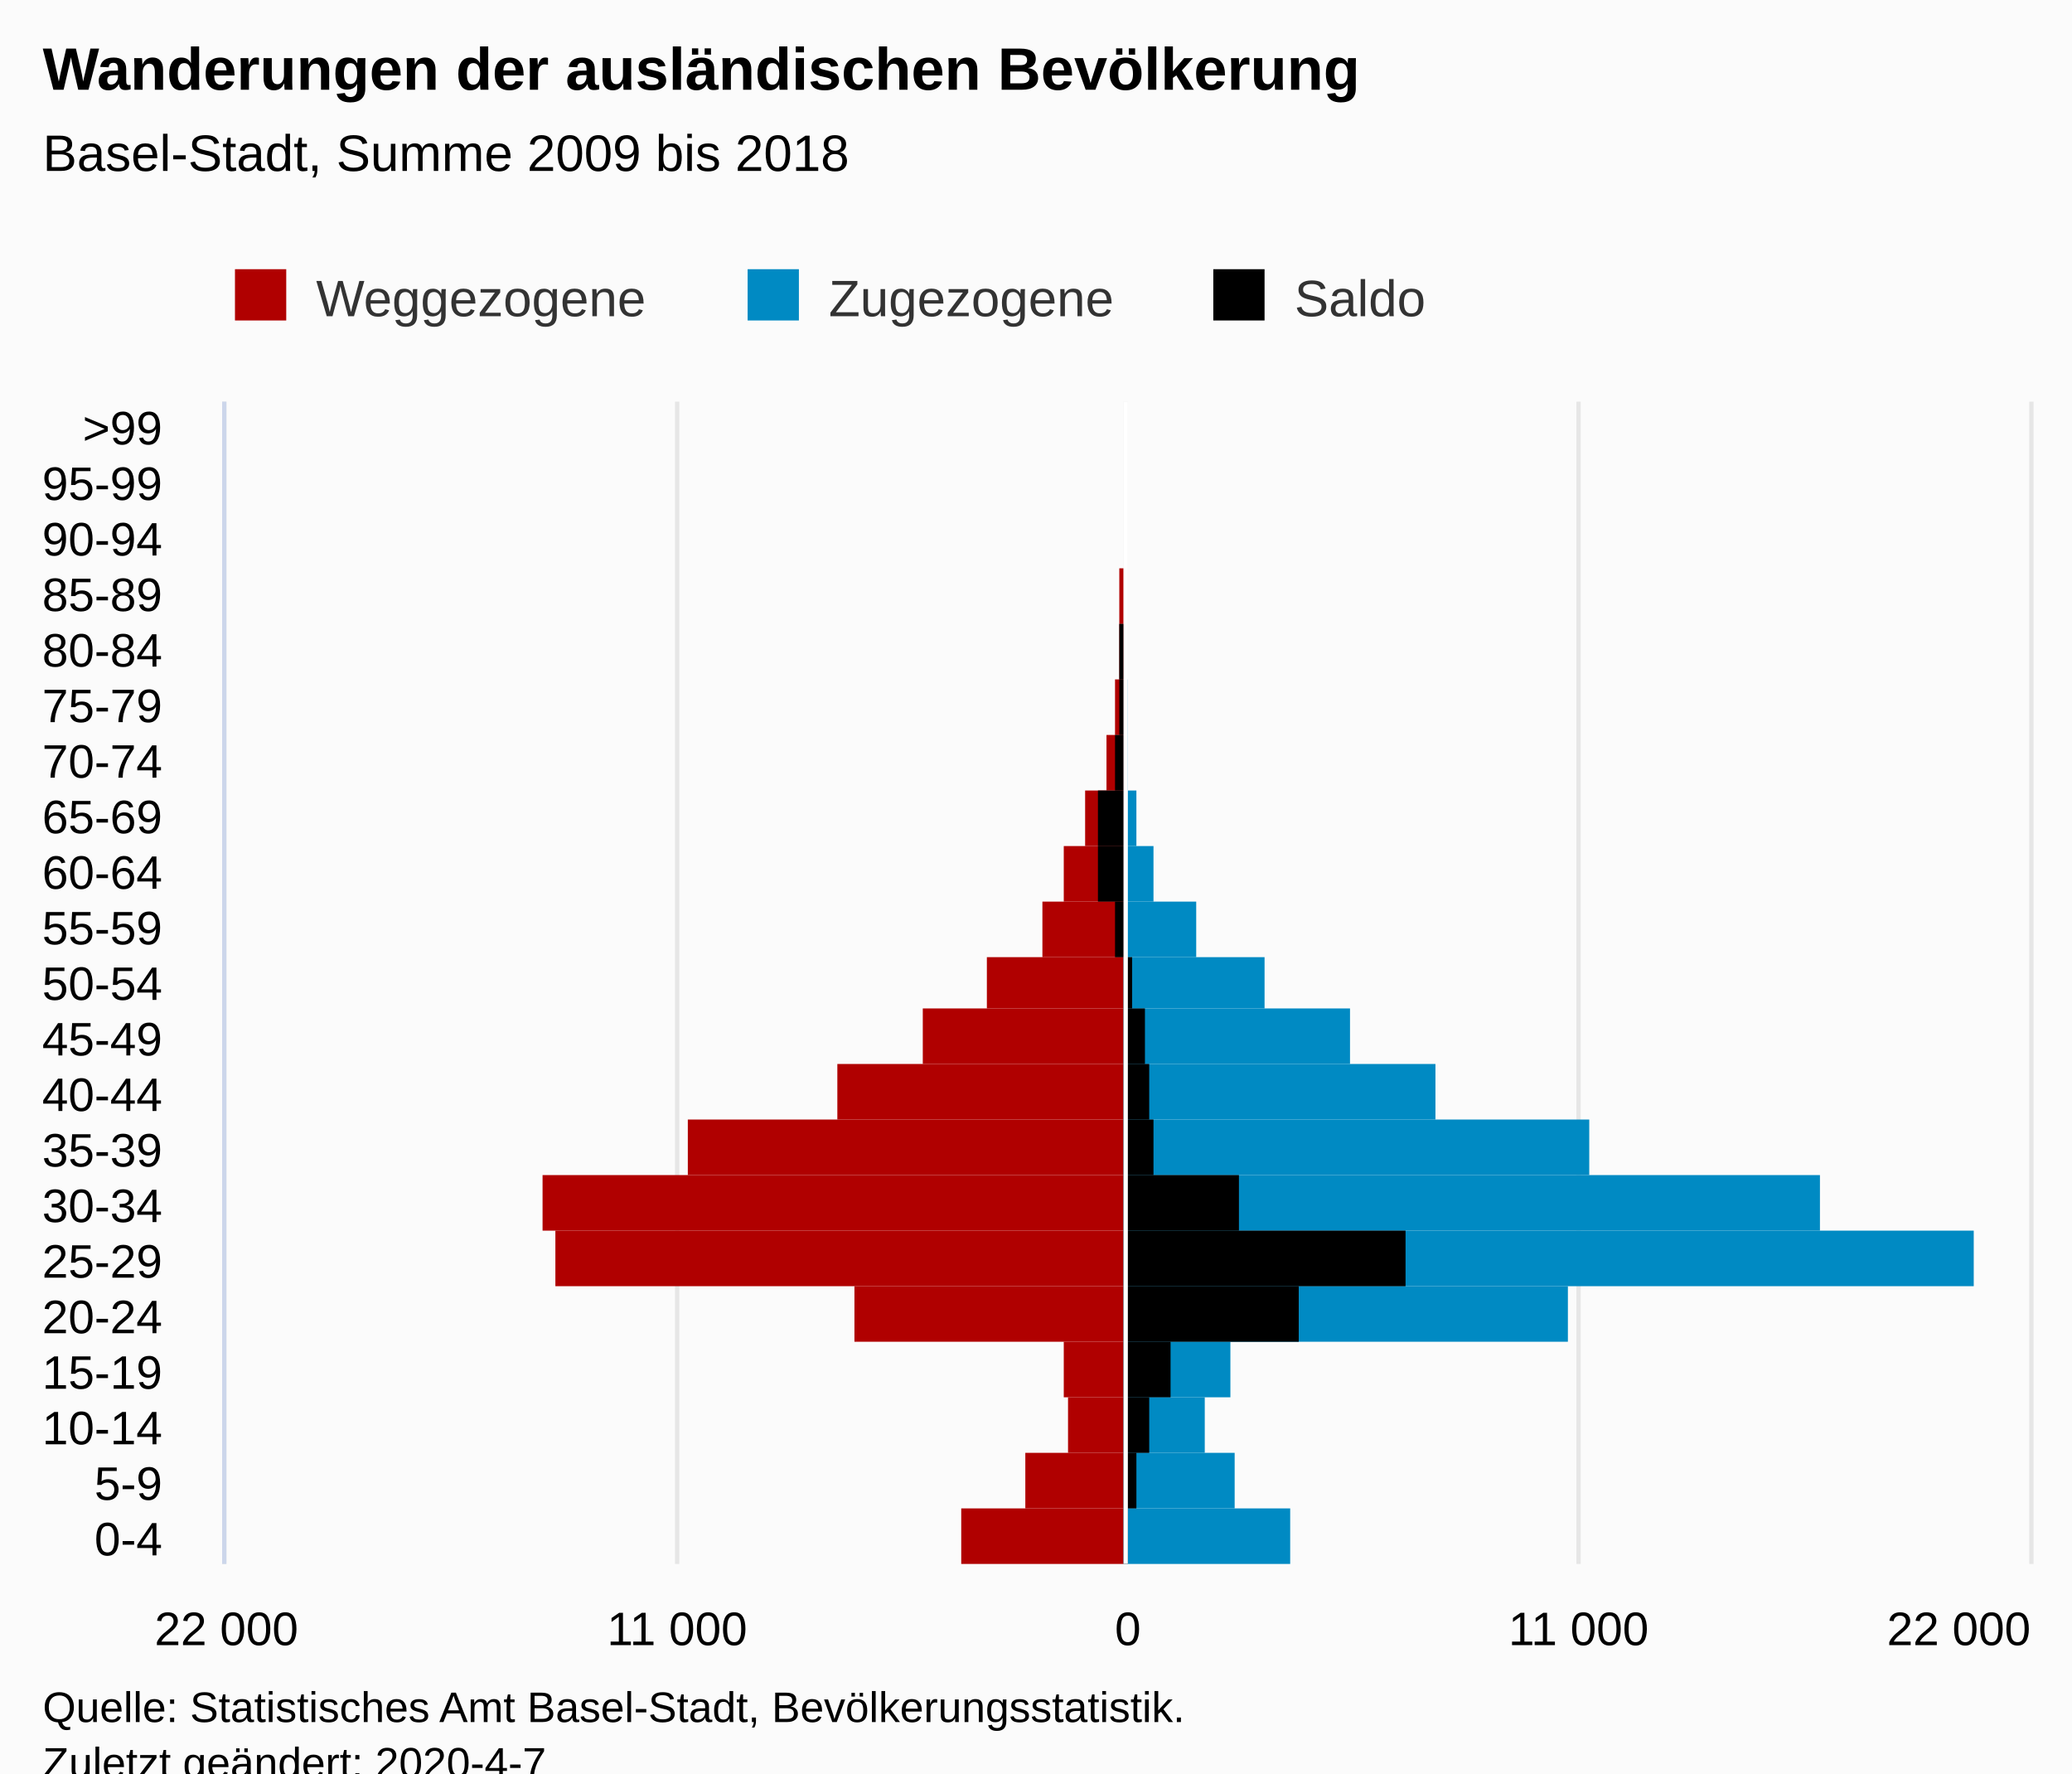
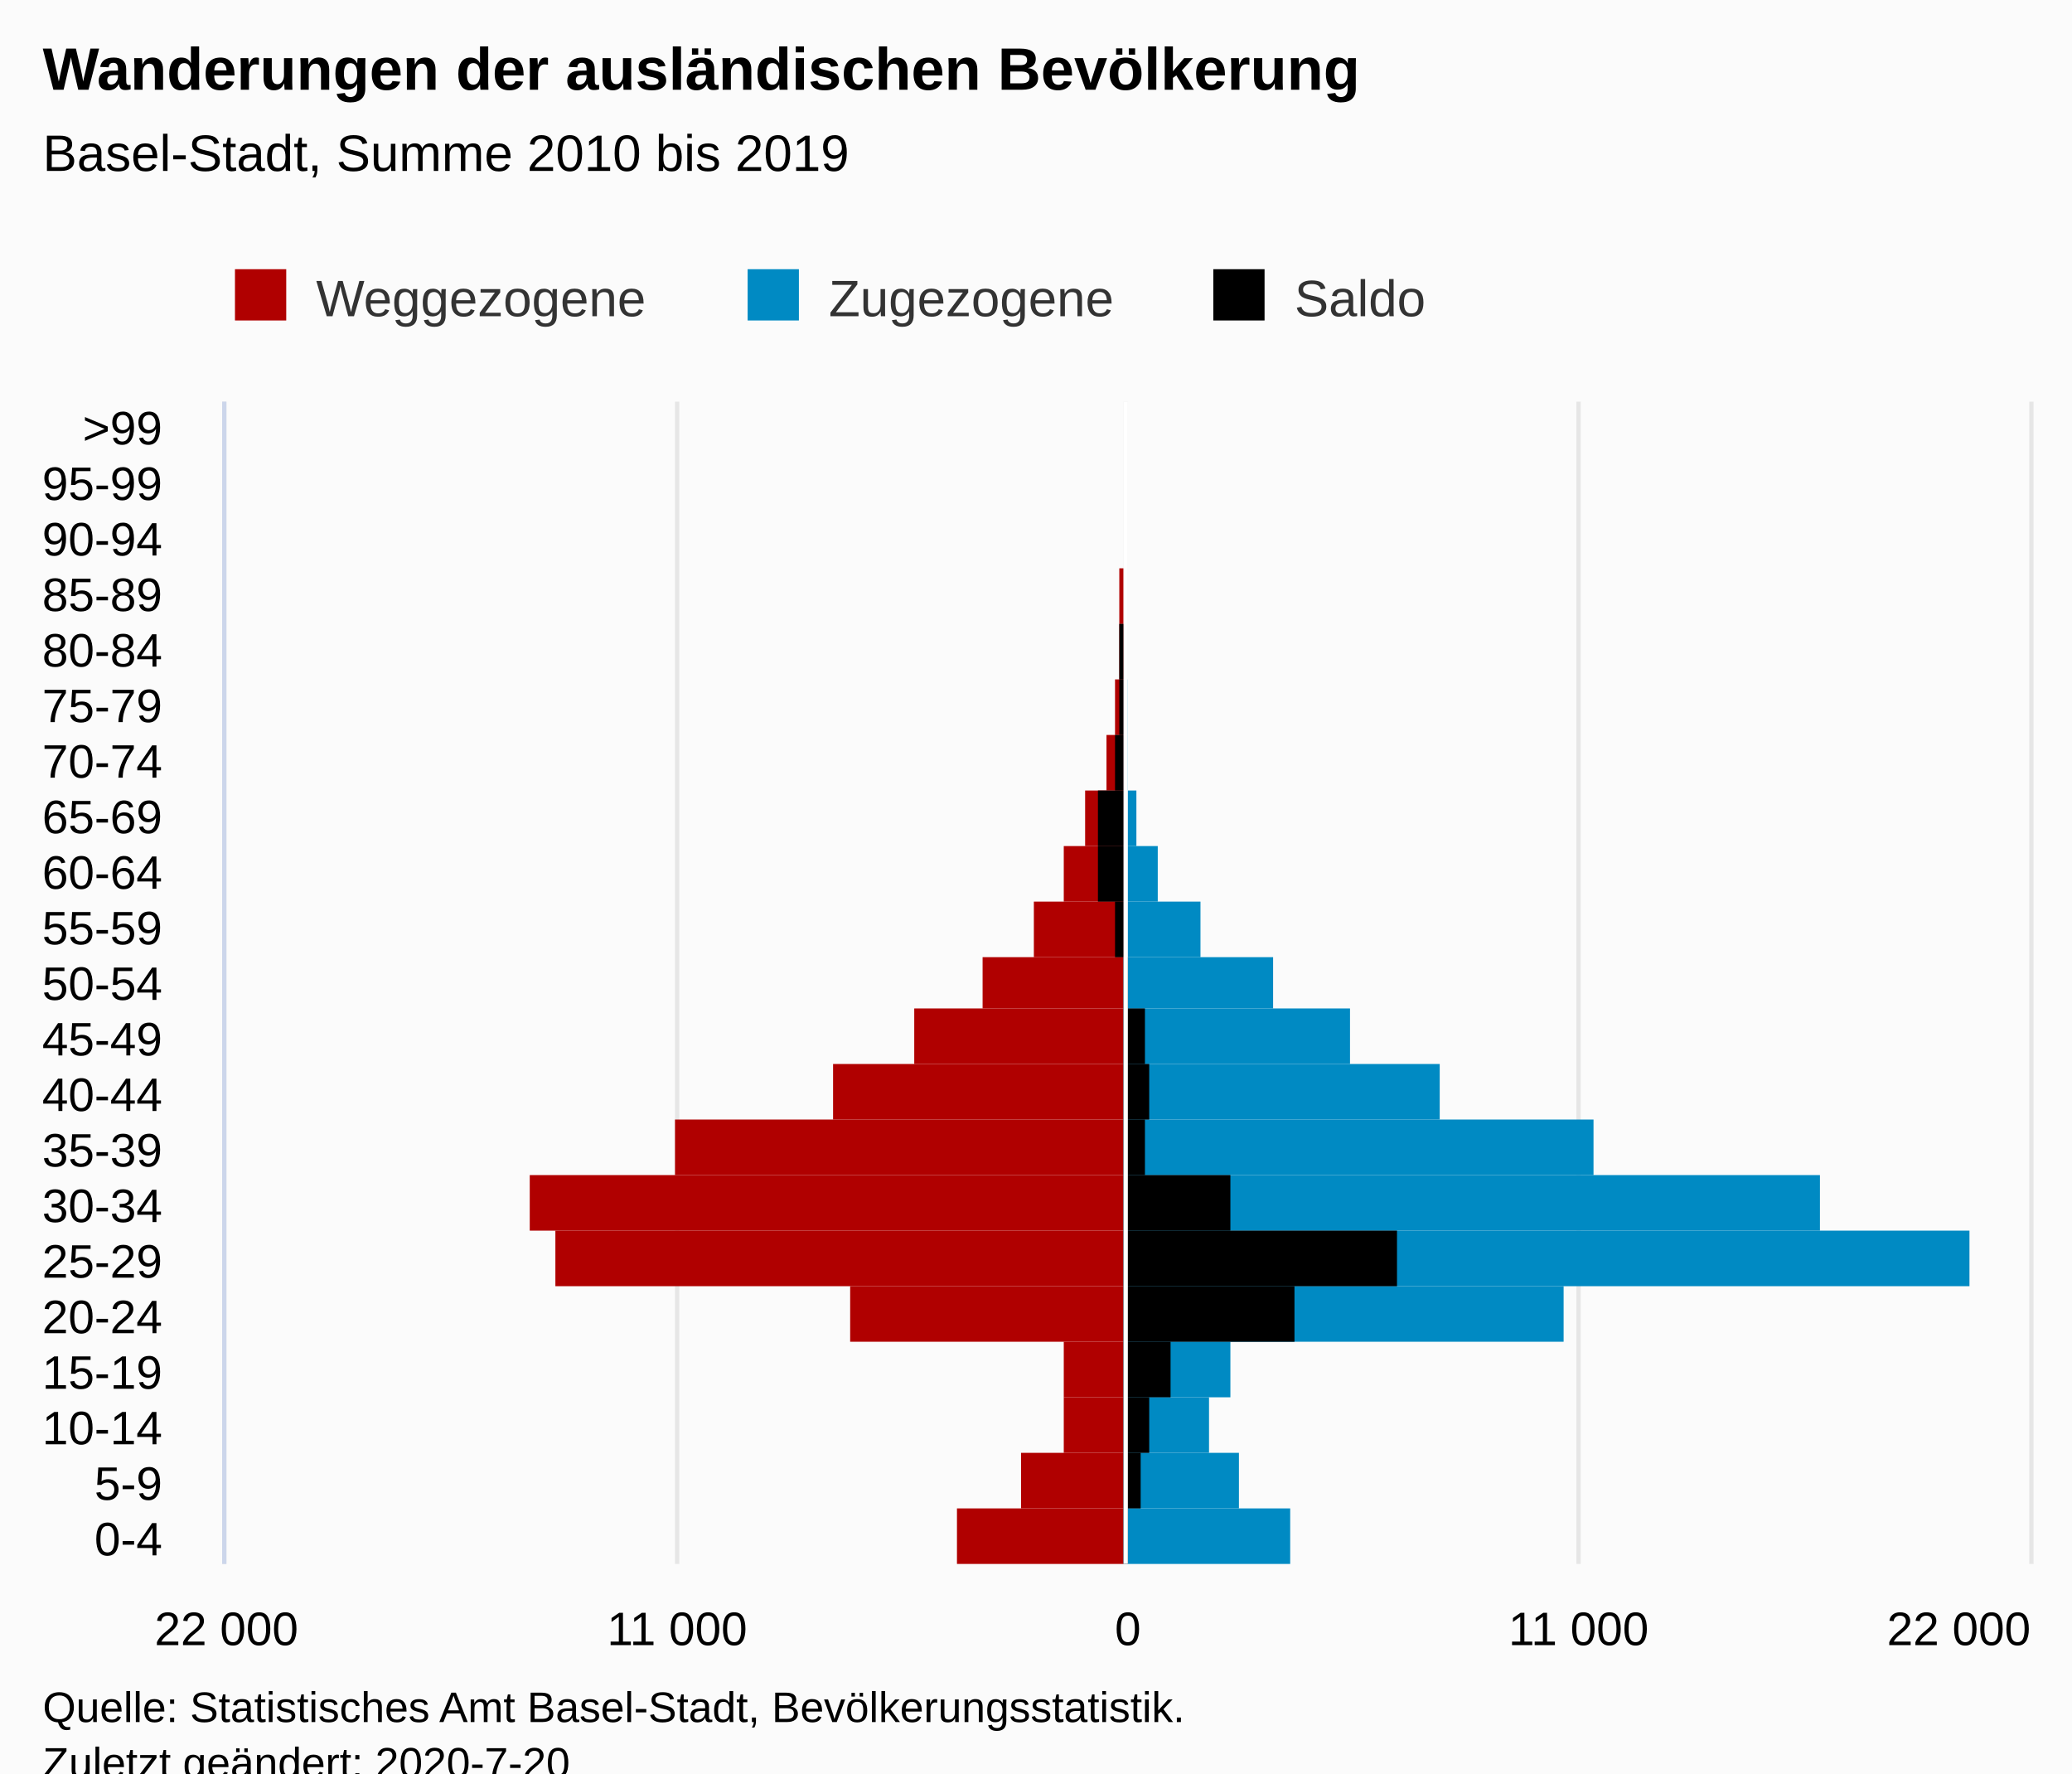
<svg xmlns="http://www.w3.org/2000/svg" version="1.1" class="highcharts-root" style="font-family:Arial;font-size:12px;" viewBox="0 0 485 415">
  <defs>
-     <clipPath id="highcharts-ma0l7iv-7">
+     <clipPath id="highcharts-pa9m6hw-7">
      <rect x="0" y="0" width="272" height="422" fill="none" />
    </clipPath>
-     <clipPath id="highcharts-ma0l7iv-8">
+     <clipPath id="highcharts-pa9m6hw-8">
      <rect x="0" y="0" width="272" height="422" fill="none" />
    </clipPath>
  </defs>
  <rect fill="#fbfbfb" class="highcharts-background" x="0" y="0" width="485" height="428" rx="0" ry="0" />
  <rect fill="none" class="highcharts-plot-background" x="53" y="94" width="422" height="272" />
  <g class="highcharts-pane-group" data-z-index="0" />
  <g class="highcharts-grid highcharts-xaxis-grid " data-z-index="1">
    <path fill="none" data-z-index="1" class="highcharts-grid-line" d="M 53 353.5 L 475 353.5" opacity="1" />
    <path fill="none" data-z-index="1" class="highcharts-grid-line" d="M 53 340.5 L 475 340.5" opacity="1" />
    <path fill="none" data-z-index="1" class="highcharts-grid-line" d="M 53 327.5 L 475 327.5" opacity="1" />
    <path fill="none" data-z-index="1" class="highcharts-grid-line" d="M 53 314.5 L 475 314.5" opacity="1" />
    <path fill="none" data-z-index="1" class="highcharts-grid-line" d="M 53 301.5 L 475 301.5" opacity="1" />
    <path fill="none" data-z-index="1" class="highcharts-grid-line" d="M 53 288.5 L 475 288.5" opacity="1" />
    <path fill="none" data-z-index="1" class="highcharts-grid-line" d="M 53 275.5 L 475 275.5" opacity="1" />
    <path fill="none" data-z-index="1" class="highcharts-grid-line" d="M 53 262.5 L 475 262.5" opacity="1" />
    <path fill="none" data-z-index="1" class="highcharts-grid-line" d="M 53 249.5 L 475 249.5" opacity="1" />
    <path fill="none" data-z-index="1" class="highcharts-grid-line" d="M 53 236.5 L 475 236.5" opacity="1" />
    <path fill="none" data-z-index="1" class="highcharts-grid-line" d="M 53 224.5 L 475 224.5" opacity="1" />
    <path fill="none" data-z-index="1" class="highcharts-grid-line" d="M 53 211.5 L 475 211.5" opacity="1" />
    <path fill="none" data-z-index="1" class="highcharts-grid-line" d="M 53 198.5 L 475 198.5" opacity="1" />
    <path fill="none" data-z-index="1" class="highcharts-grid-line" d="M 53 185.5 L 475 185.5" opacity="1" />
    <path fill="none" data-z-index="1" class="highcharts-grid-line" d="M 53 172.5 L 475 172.5" opacity="1" />
    <path fill="none" data-z-index="1" class="highcharts-grid-line" d="M 53 159.5 L 475 159.5" opacity="1" />
    <path fill="none" data-z-index="1" class="highcharts-grid-line" d="M 53 146.5 L 475 146.5" opacity="1" />
    <path fill="none" data-z-index="1" class="highcharts-grid-line" d="M 53 133.5 L 475 133.5" opacity="1" />
    <path fill="none" data-z-index="1" class="highcharts-grid-line" d="M 53 120.5 L 475 120.5" opacity="1" />
    <path fill="none" data-z-index="1" class="highcharts-grid-line" d="M 53 107.5 L 475 107.5" opacity="1" />
    <path fill="none" data-z-index="1" class="highcharts-grid-line" d="M 53 94.5 L 475 94.5" opacity="1" />
    <path fill="none" data-z-index="1" class="highcharts-grid-line" d="M 53 366.5 L 475 366.5" opacity="1" />
  </g>
  <g class="highcharts-grid highcharts-yaxis-grid " data-z-index="1">
    <path fill="none" stroke="#e6e6e6" stroke-width="1" data-z-index="1" class="highcharts-grid-line" d="M 263.5 94 L 263.5 366" opacity="1" />
    <path fill="none" stroke="#e6e6e6" stroke-width="1" data-z-index="1" class="highcharts-grid-line" d="M 369.5 94 L 369.5 366" opacity="1" />
    <path fill="none" stroke="#e6e6e6" stroke-width="1" data-z-index="1" class="highcharts-grid-line" d="M 475.5 94 L 475.5 366" opacity="1" />
    <path fill="none" stroke="#e6e6e6" stroke-width="1" data-z-index="1" opacity="1" class="highcharts-grid-line" d="M 52.5 94 L 52.5 366" />
    <path fill="none" stroke="#e6e6e6" stroke-width="1" data-z-index="1" opacity="1" class="highcharts-grid-line" d="M 158.5 94 L 158.5 366" />
  </g>
  <rect fill="none" class="highcharts-plot-border" data-z-index="1" x="53" y="94" width="422" height="272" />
  <g class="highcharts-axis highcharts-xaxis " data-z-index="2">
    <path fill="none" class="highcharts-axis-line" stroke="#ccd6eb" stroke-width="1" data-z-index="7" d="M 52.5 94 L 52.5 366" />
  </g>
  <g class="highcharts-axis highcharts-yaxis " data-z-index="2">
    <path fill="none" class="highcharts-axis-line" data-z-index="7" d="M 53 366 L 475 366" />
  </g>
  <g class="highcharts-series-group" data-z-index="3">
-     <g data-z-index="0.1" class="highcharts-series highcharts-series-0 highcharts-bar-series " transform="translate(475,366) rotate(90) scale(-1,1) scale(1 1)" clip-path="url(#highcharts-ma0l7iv-8)" width="422" height="272">
-       <rect x="0" y="212" width="13" height="38" fill="#B00000" class="highcharts-point highcharts-negative" />
-       <rect x="13" y="212" width="13" height="23" fill="#B00000" class="highcharts-point highcharts-negative" />
-       <rect x="26" y="212" width="13" height="13" fill="#B00000" class="highcharts-point highcharts-negative" />
+     <g data-z-index="0.1" class="highcharts-series highcharts-series-0 highcharts-bar-series " transform="translate(475,366) rotate(90) scale(-1,1) scale(1 1)" clip-path="url(#highcharts-pa9m6hw-8)" width="422" height="272">
+       <rect x="0" y="212" width="13" height="39" fill="#B00000" class="highcharts-point highcharts-negative" />
+       <rect x="13" y="212" width="13" height="24" fill="#B00000" class="highcharts-point highcharts-negative" />
+       <rect x="26" y="212" width="13" height="14" fill="#B00000" class="highcharts-point highcharts-negative" />
      <rect x="39" y="212" width="13" height="14" fill="#B00000" class="highcharts-point highcharts-negative" />
-       <rect x="52" y="212" width="13" height="63" fill="#B00000" class="highcharts-point highcharts-negative" />
+       <rect x="52" y="212" width="13" height="64" fill="#B00000" class="highcharts-point highcharts-negative" />
      <rect x="65" y="212" width="13" height="133" fill="#B00000" class="highcharts-point highcharts-negative" />
-       <rect x="78" y="212" width="13" height="136" fill="#B00000" class="highcharts-point highcharts-negative" />
-       <rect x="91" y="212" width="13" height="102" fill="#B00000" class="highcharts-point highcharts-negative" />
-       <rect x="104" y="212" width="13" height="67" fill="#B00000" class="highcharts-point highcharts-negative" />
-       <rect x="117" y="212" width="13" height="47" fill="#B00000" class="highcharts-point highcharts-negative" />
-       <rect x="130" y="212" width="12" height="32" fill="#B00000" class="highcharts-point highcharts-negative" />
-       <rect x="142" y="212" width="13" height="19" fill="#B00000" class="highcharts-point highcharts-negative" />
+       <rect x="78" y="212" width="13" height="139" fill="#B00000" class="highcharts-point highcharts-negative" />
+       <rect x="91" y="212" width="13" height="105" fill="#B00000" class="highcharts-point highcharts-negative" />
+       <rect x="104" y="212" width="13" height="68" fill="#B00000" class="highcharts-point highcharts-negative" />
+       <rect x="117" y="212" width="13" height="49" fill="#B00000" class="highcharts-point highcharts-negative" />
+       <rect x="130" y="212" width="12" height="33" fill="#B00000" class="highcharts-point highcharts-negative" />
+       <rect x="142" y="212" width="13" height="21" fill="#B00000" class="highcharts-point highcharts-negative" />
      <rect x="155" y="212" width="13" height="14" fill="#B00000" class="highcharts-point highcharts-negative" />
      <rect x="168" y="212" width="13" height="9" fill="#B00000" class="highcharts-point highcharts-negative" />
      <rect x="181" y="212" width="13" height="4" fill="#B00000" class="highcharts-point highcharts-negative" />
      <rect x="194" y="212" width="13" height="2" fill="#B00000" class="highcharts-point highcharts-negative" />
      <rect x="207" y="212" width="13" height="1" fill="#B00000" class="highcharts-point highcharts-negative" />
      <rect x="220" y="212" width="13" height="1" fill="#B00000" class="highcharts-point highcharts-negative" />
      <rect x="233" y="212" width="13" height="0" fill="#B00000" class="highcharts-point highcharts-negative" />
      <rect x="246" y="212" width="13" height="0" fill="#B00000" class="highcharts-point highcharts-negative" />
+       <rect x="259" y="212" width="13" height="0" fill="#B00000" class="highcharts-point highcharts-negative" />
    </g>
    <g data-z-index="0.1" class="highcharts-markers highcharts-series-0 highcharts-bar-series " transform="translate(475,366) rotate(90) scale(-1,1) scale(1 1)" clip-path="none" />
-     <g data-z-index="0.1" class="highcharts-series highcharts-series-1 highcharts-bar-series " transform="translate(475,366) rotate(90) scale(-1,1) scale(1 1)" clip-path="url(#highcharts-ma0l7iv-8)" width="422" height="272">
+     <g data-z-index="0.1" class="highcharts-series highcharts-series-1 highcharts-bar-series " transform="translate(475,366) rotate(90) scale(-1,1) scale(1 1)" clip-path="url(#highcharts-pa9m6hw-8)" width="422" height="272">
      <rect x="0" y="173" width="13" height="39" fill="#008AC3" class="highcharts-point" />
-       <rect x="13" y="186" width="13" height="26" fill="#008AC3" class="highcharts-point" />
-       <rect x="26" y="193" width="13" height="19" fill="#008AC3" class="highcharts-point" />
+       <rect x="13" y="185" width="13" height="27" fill="#008AC3" class="highcharts-point" />
+       <rect x="26" y="192" width="13" height="20" fill="#008AC3" class="highcharts-point" />
      <rect x="39" y="187" width="13" height="25" fill="#008AC3" class="highcharts-point" />
-       <rect x="52" y="108" width="13" height="104" fill="#008AC3" class="highcharts-point" />
-       <rect x="65" y="13" width="13" height="199" fill="#008AC3" class="highcharts-point" />
+       <rect x="52" y="109" width="13" height="103" fill="#008AC3" class="highcharts-point" />
+       <rect x="65" y="14" width="13" height="198" fill="#008AC3" class="highcharts-point" />
      <rect x="78" y="49" width="13" height="163" fill="#008AC3" class="highcharts-point" />
-       <rect x="91" y="103" width="13" height="109" fill="#008AC3" class="highcharts-point" />
-       <rect x="104" y="139" width="13" height="73" fill="#008AC3" class="highcharts-point" />
+       <rect x="91" y="102" width="13" height="110" fill="#008AC3" class="highcharts-point" />
+       <rect x="104" y="138" width="13" height="74" fill="#008AC3" class="highcharts-point" />
      <rect x="117" y="159" width="13" height="53" fill="#008AC3" class="highcharts-point" />
-       <rect x="130" y="179" width="12" height="33" fill="#008AC3" class="highcharts-point" />
-       <rect x="142" y="195" width="13" height="17" fill="#008AC3" class="highcharts-point" />
-       <rect x="155" y="205" width="13" height="7" fill="#008AC3" class="highcharts-point" />
+       <rect x="130" y="177" width="12" height="35" fill="#008AC3" class="highcharts-point" />
+       <rect x="142" y="194" width="13" height="18" fill="#008AC3" class="highcharts-point" />
+       <rect x="155" y="204" width="13" height="8" fill="#008AC3" class="highcharts-point" />
      <rect x="168" y="209" width="13" height="3" fill="#008AC3" class="highcharts-point" />
      <rect x="181" y="211" width="13" height="1" fill="#008AC3" class="highcharts-point" />
      <rect x="194" y="211" width="13" height="1" fill="#008AC3" class="highcharts-point" />
      <rect x="207" y="212" width="13" height="0" fill="#008AC3" class="highcharts-point" />
      <rect x="220" y="212" width="13" height="0" fill="#008AC3" class="highcharts-point" />
      <rect x="233" y="212" width="13" height="0" fill="#008AC3" class="highcharts-point" />
      <rect x="246" y="212" width="13" height="0" fill="#008AC3" class="highcharts-point" />
      <rect x="259" y="212" width="13" height="0" fill="#008AC3" class="highcharts-point" />
    </g>
    <g data-z-index="0.1" class="highcharts-markers highcharts-series-1 highcharts-bar-series " transform="translate(475,366) rotate(90) scale(-1,1) scale(1 1)" clip-path="none" />
-     <g data-z-index="0.1" class="highcharts-series highcharts-series-2 highcharts-bar-series " transform="translate(475,366) rotate(90) scale(-1,1) scale(1 1)" clip-path="url(#highcharts-ma0l7iv-8)" width="422" height="272">
+     <g data-z-index="0.1" class="highcharts-series highcharts-series-2 highcharts-bar-series " transform="translate(475,366) rotate(90) scale(-1,1) scale(1 1)" clip-path="url(#highcharts-pa9m6hw-8)" width="422" height="272">
      <rect x="0" y="211" width="13" height="1" fill="#000000" class="highcharts-point" />
-       <rect x="13" y="209" width="13" height="3" fill="#000000" class="highcharts-point" />
+       <rect x="13" y="208" width="13" height="4" fill="#000000" class="highcharts-point" />
      <rect x="26" y="206" width="13" height="6" fill="#000000" class="highcharts-point" />
      <rect x="39" y="201" width="13" height="11" fill="#000000" class="highcharts-point" />
-       <rect x="52" y="171" width="13" height="41" fill="#000000" class="highcharts-point" />
-       <rect x="65" y="146" width="13" height="66" fill="#000000" class="highcharts-point" />
-       <rect x="78" y="185" width="13" height="27" fill="#000000" class="highcharts-point" />
-       <rect x="91" y="205" width="13" height="7" fill="#000000" class="highcharts-point" />
+       <rect x="52" y="172" width="13" height="40" fill="#000000" class="highcharts-point" />
+       <rect x="65" y="148" width="13" height="64" fill="#000000" class="highcharts-point" />
+       <rect x="78" y="187" width="13" height="25" fill="#000000" class="highcharts-point" />
+       <rect x="91" y="207" width="13" height="5" fill="#000000" class="highcharts-point" />
      <rect x="104" y="206" width="13" height="6" fill="#000000" class="highcharts-point" />
      <rect x="117" y="207" width="13" height="5" fill="#000000" class="highcharts-point" />
-       <rect x="130" y="210" width="12" height="2" fill="#000000" class="highcharts-point" />
+       <rect x="130" y="211" width="12" height="1" fill="#000000" class="highcharts-point" />
      <rect x="142" y="212" width="13" height="2" fill="#000000" class="highcharts-point highcharts-negative" />
      <rect x="155" y="212" width="13" height="6" fill="#000000" class="highcharts-point highcharts-negative" />
      <rect x="168" y="212" width="13" height="6" fill="#000000" class="highcharts-point highcharts-negative" />
      <rect x="181" y="212" width="13" height="2" fill="#000000" class="highcharts-point highcharts-negative" />
      <rect x="194" y="212" width="13" height="1" fill="#000000" class="highcharts-point highcharts-negative" />
      <rect x="207" y="212" width="13" height="1" fill="#000000" class="highcharts-point highcharts-negative" />
      <rect x="220" y="212" width="13" height="0" fill="#000000" class="highcharts-point highcharts-negative" />
      <rect x="233" y="212" width="13" height="0" fill="#000000" class="highcharts-point highcharts-negative" />
      <rect x="246" y="212" width="13" height="0" fill="#000000" class="highcharts-point" />
+       <rect x="259" y="212" width="13" height="0" fill="#000000" class="highcharts-point" />
    </g>
    <g data-z-index="0.1" class="highcharts-markers highcharts-series-2 highcharts-bar-series " transform="translate(475,366) rotate(90) scale(-1,1) scale(1 1)" clip-path="none" />
  </g>
  <text x="10" text-anchor="start" class="highcharts-title" data-z-index="4" style="color:#000000;font-size:14px;font-weight:bold;fill:#000000;" y="21">
    <tspan>Wanderungen der ausländischen Bevölkerung</tspan>
  </text>
  <text x="10" text-anchor="start" class="highcharts-subtitle" data-z-index="4" style="color:#000000;font-size:12px;font-weight:normal;font-family:Arial;fill:#000000;" y="40">
-     <tspan>Basel-Stadt, Summe 2009 bis 2018</tspan>
+     <tspan>Basel-Stadt, Summe 2010 bis 2019</tspan>
  </text>
  <g class="highcharts-plot-lines-4" data-z-index="4">
    <path fill="none" class="highcharts-plot-line " stroke="white" stroke-width="1" d="M 263.5 94 L 263.5 366" visibility="visible" />
  </g>
  <g class="highcharts-axis-labels highcharts-xaxis-labels " data-z-index="7">
    <text x="38" style="color:#000000;cursor:default;font-size:11px;fill:#000000;" text-anchor="end" transform="translate(0,0)" y="364" opacity="1">0-4</text>
    <text x="38" style="color:#000000;cursor:default;font-size:11px;fill:#000000;" text-anchor="end" transform="translate(0,0)" y="351" opacity="1">5-9</text>
    <text x="38" style="color:#000000;cursor:default;font-size:11px;fill:#000000;" text-anchor="end" transform="translate(0,0)" y="338" opacity="1">10-14</text>
    <text x="38" style="color:#000000;cursor:default;font-size:11px;fill:#000000;" text-anchor="end" transform="translate(0,0)" y="325" opacity="1">15-19</text>
    <text x="38" style="color:#000000;cursor:default;font-size:11px;fill:#000000;" text-anchor="end" transform="translate(0,0)" y="312" opacity="1">20-24</text>
    <text x="38" style="color:#000000;cursor:default;font-size:11px;fill:#000000;" text-anchor="end" transform="translate(0,0)" y="299" opacity="1">25-29</text>
    <text x="38" style="color:#000000;cursor:default;font-size:11px;fill:#000000;" text-anchor="end" transform="translate(0,0)" y="286" opacity="1">30-34</text>
    <text x="38" style="color:#000000;cursor:default;font-size:11px;fill:#000000;" text-anchor="end" transform="translate(0,0)" y="273" opacity="1">35-39</text>
    <text x="38" style="color:#000000;cursor:default;font-size:11px;fill:#000000;" text-anchor="end" transform="translate(0,0)" y="260" opacity="1">40-44</text>
    <text x="38" style="color:#000000;cursor:default;font-size:11px;fill:#000000;" text-anchor="end" transform="translate(0,0)" y="247" opacity="1">45-49</text>
    <text x="38" style="color:#000000;cursor:default;font-size:11px;fill:#000000;" text-anchor="end" transform="translate(0,0)" y="234" opacity="1">50-54</text>
    <text x="38" style="color:#000000;cursor:default;font-size:11px;fill:#000000;" text-anchor="end" transform="translate(0,0)" y="221" opacity="1">55-59</text>
    <text x="38" style="color:#000000;cursor:default;font-size:11px;fill:#000000;" text-anchor="end" transform="translate(0,0)" y="208" opacity="1">60-64</text>
    <text x="38" style="color:#000000;cursor:default;font-size:11px;fill:#000000;" text-anchor="end" transform="translate(0,0)" y="195" opacity="1">65-69</text>
    <text x="38" style="color:#000000;cursor:default;font-size:11px;fill:#000000;" text-anchor="end" transform="translate(0,0)" y="182" opacity="1">70-74</text>
    <text x="38" style="color:#000000;cursor:default;font-size:11px;fill:#000000;" text-anchor="end" transform="translate(0,0)" y="169" opacity="1">75-79</text>
    <text x="38" style="color:#000000;cursor:default;font-size:11px;fill:#000000;" text-anchor="end" transform="translate(0,0)" y="156" opacity="1">80-84</text>
    <text x="38" style="color:#000000;cursor:default;font-size:11px;fill:#000000;" text-anchor="end" transform="translate(0,0)" y="143" opacity="1">85-89</text>
    <text x="38" style="color:#000000;cursor:default;font-size:11px;fill:#000000;" text-anchor="end" transform="translate(0,0)" y="130" opacity="1">90-94</text>
    <text x="38" style="color:#000000;cursor:default;font-size:11px;fill:#000000;" text-anchor="end" transform="translate(0,0)" y="117" opacity="1">95-99</text>
    <text x="38" style="color:#000000;cursor:default;font-size:11px;fill:#000000;" text-anchor="end" transform="translate(0,0)" y="104" opacity="1">&gt;99</text>
  </g>
  <g class="highcharts-axis-labels highcharts-yaxis-labels " data-z-index="7">
    <text x="264" style="color:#000000;cursor:default;font-size:11px;fill:#000000;" text-anchor="middle" transform="translate(0,0)" y="385" opacity="1">0</text>
    <text x="369.5" style="color:#000000;cursor:default;font-size:11px;fill:#000000;" text-anchor="middle" transform="translate(0,0)" y="385" opacity="1">
      <tspan>11 000</tspan>
    </text>
    <text x="458.5" style="color:#000000;cursor:default;font-size:11px;fill:#000000;" text-anchor="middle" transform="translate(0,0)" y="385" opacity="1">
      <tspan>22 000</tspan>
    </text>
    <text x="53" style="color:#000000;cursor:default;font-size:11px;fill:#000000;" text-anchor="middle" transform="translate(0,0)" y="385" opacity="1">
      <tspan>22 000</tspan>
    </text>
    <text x="158.5" style="color:#000000;cursor:default;font-size:11px;fill:#000000;" text-anchor="middle" transform="translate(0,0)" y="385" opacity="1">
      <tspan>11 000</tspan>
    </text>
  </g>
  <g class="highcharts-legend" data-z-index="7" transform="translate(45,56)">
    <rect fill="none" class="highcharts-legend-box" rx="0" ry="0" x="0" y="0" width="298" height="26" visibility="visible" />
    <g data-z-index="1">
      <g>
        <g class="highcharts-legend-item highcharts-bar-series highcharts-color-undefined highcharts-series-0" data-z-index="1" transform="translate(8,3)">
          <text x="21" y="15" style="color:#333333;font-size:12px;font-weight:normal;cursor:pointer;fill:#333333;" text-anchor="start" data-z-index="2">
            <tspan>Weggezogene</tspan>
          </text>
          <rect x="2" y="4" width="12" height="12" fill="#B00000" class="highcharts-point" data-z-index="3" />
        </g>
        <g class="highcharts-legend-item highcharts-bar-series highcharts-color-undefined highcharts-series-1" data-z-index="1" transform="translate(128,3)">
          <text x="21" y="15" style="color:#333333;font-size:12px;font-weight:normal;cursor:pointer;fill:#333333;" text-anchor="start" data-z-index="2">
            <tspan>Zugezogene</tspan>
          </text>
          <rect x="2" y="4" width="12" height="12" fill="#008AC3" class="highcharts-point" data-z-index="3" />
        </g>
        <g class="highcharts-legend-item highcharts-bar-series highcharts-color-undefined highcharts-series-2" data-z-index="1" transform="translate(237,3)">
          <text x="21" y="15" style="color:#333333;font-size:12px;font-weight:normal;cursor:pointer;fill:#333333;" text-anchor="start" data-z-index="2">
            <tspan>Saldo</tspan>
          </text>
          <rect x="2" y="4" width="12" height="12" fill="#000000" class="highcharts-point" data-z-index="3" />
        </g>
      </g>
    </g>
  </g>
  <text x="10" class="highcharts-credits" text-anchor="start" data-z-index="8" style="cursor:default;color:#000000;font-size:10px;fill:#000000;" y="403">
    <tspan>Quelle: Statistisches Amt Basel-Stadt, Bevölkerungsstatistik.</tspan>
-     <tspan x="10" dy="13">Zuletzt geändert: 2020-4-7</tspan>
+     <tspan x="10" dy="13">Zuletzt geändert: 2020-7-20</tspan>
  </text>
</svg>
